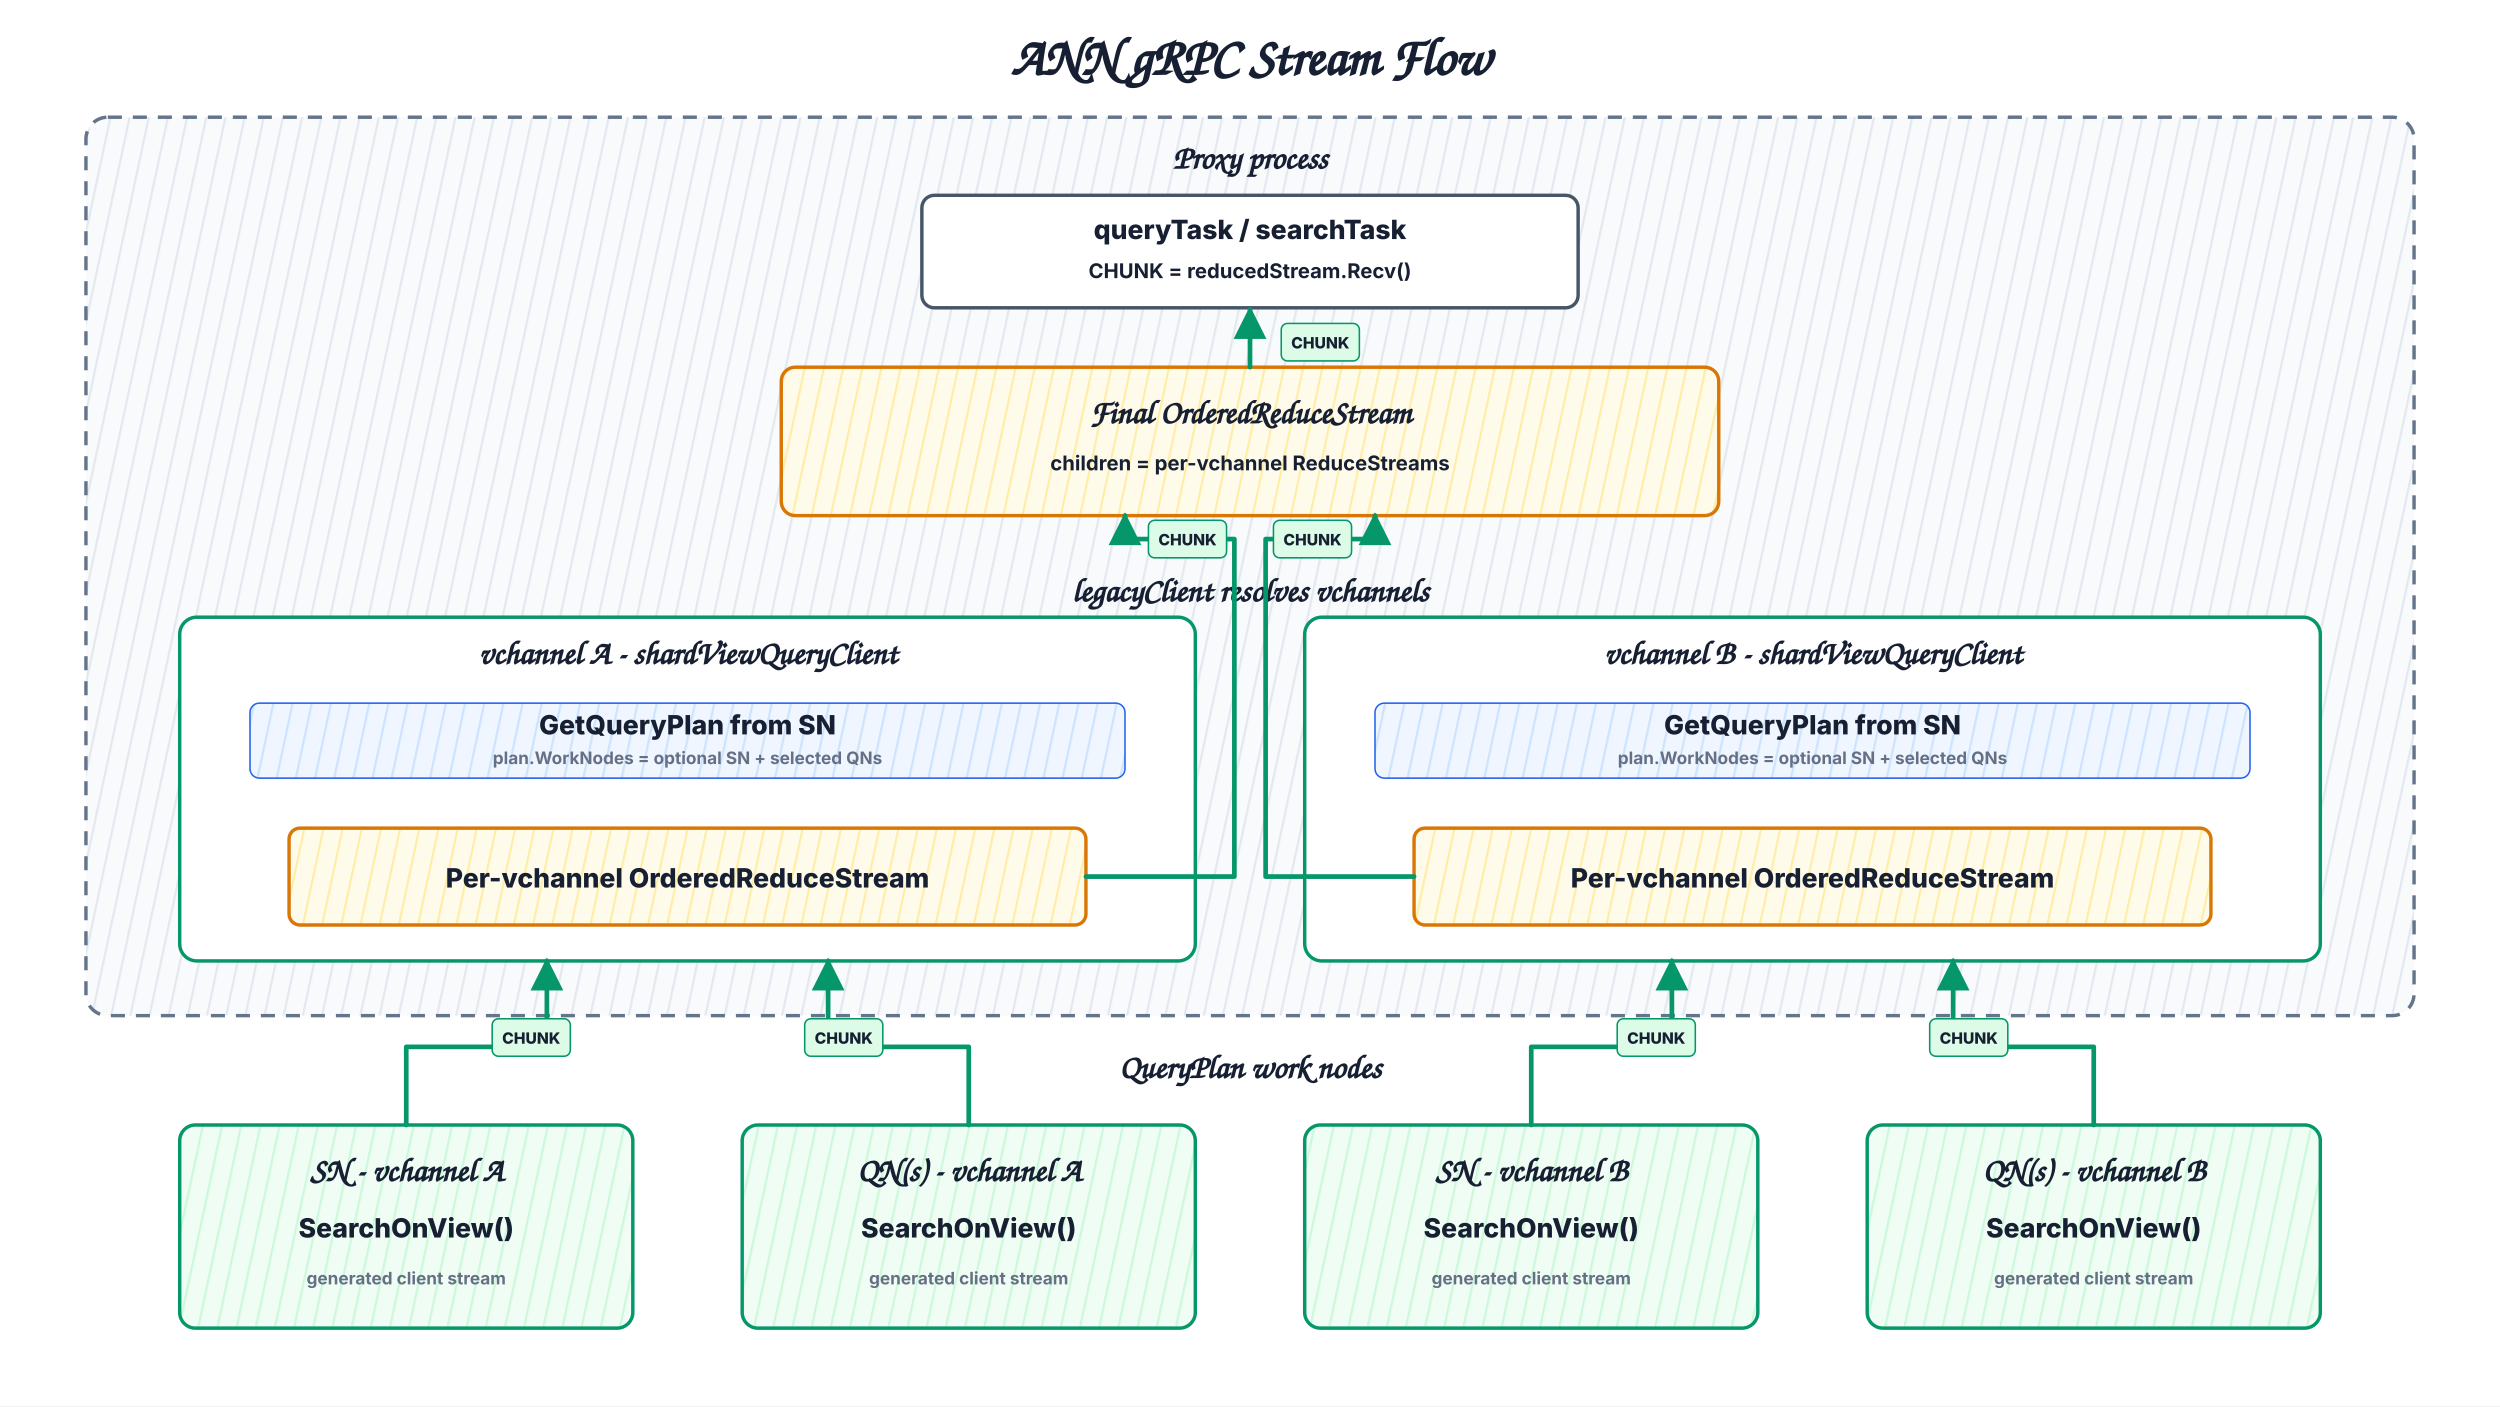
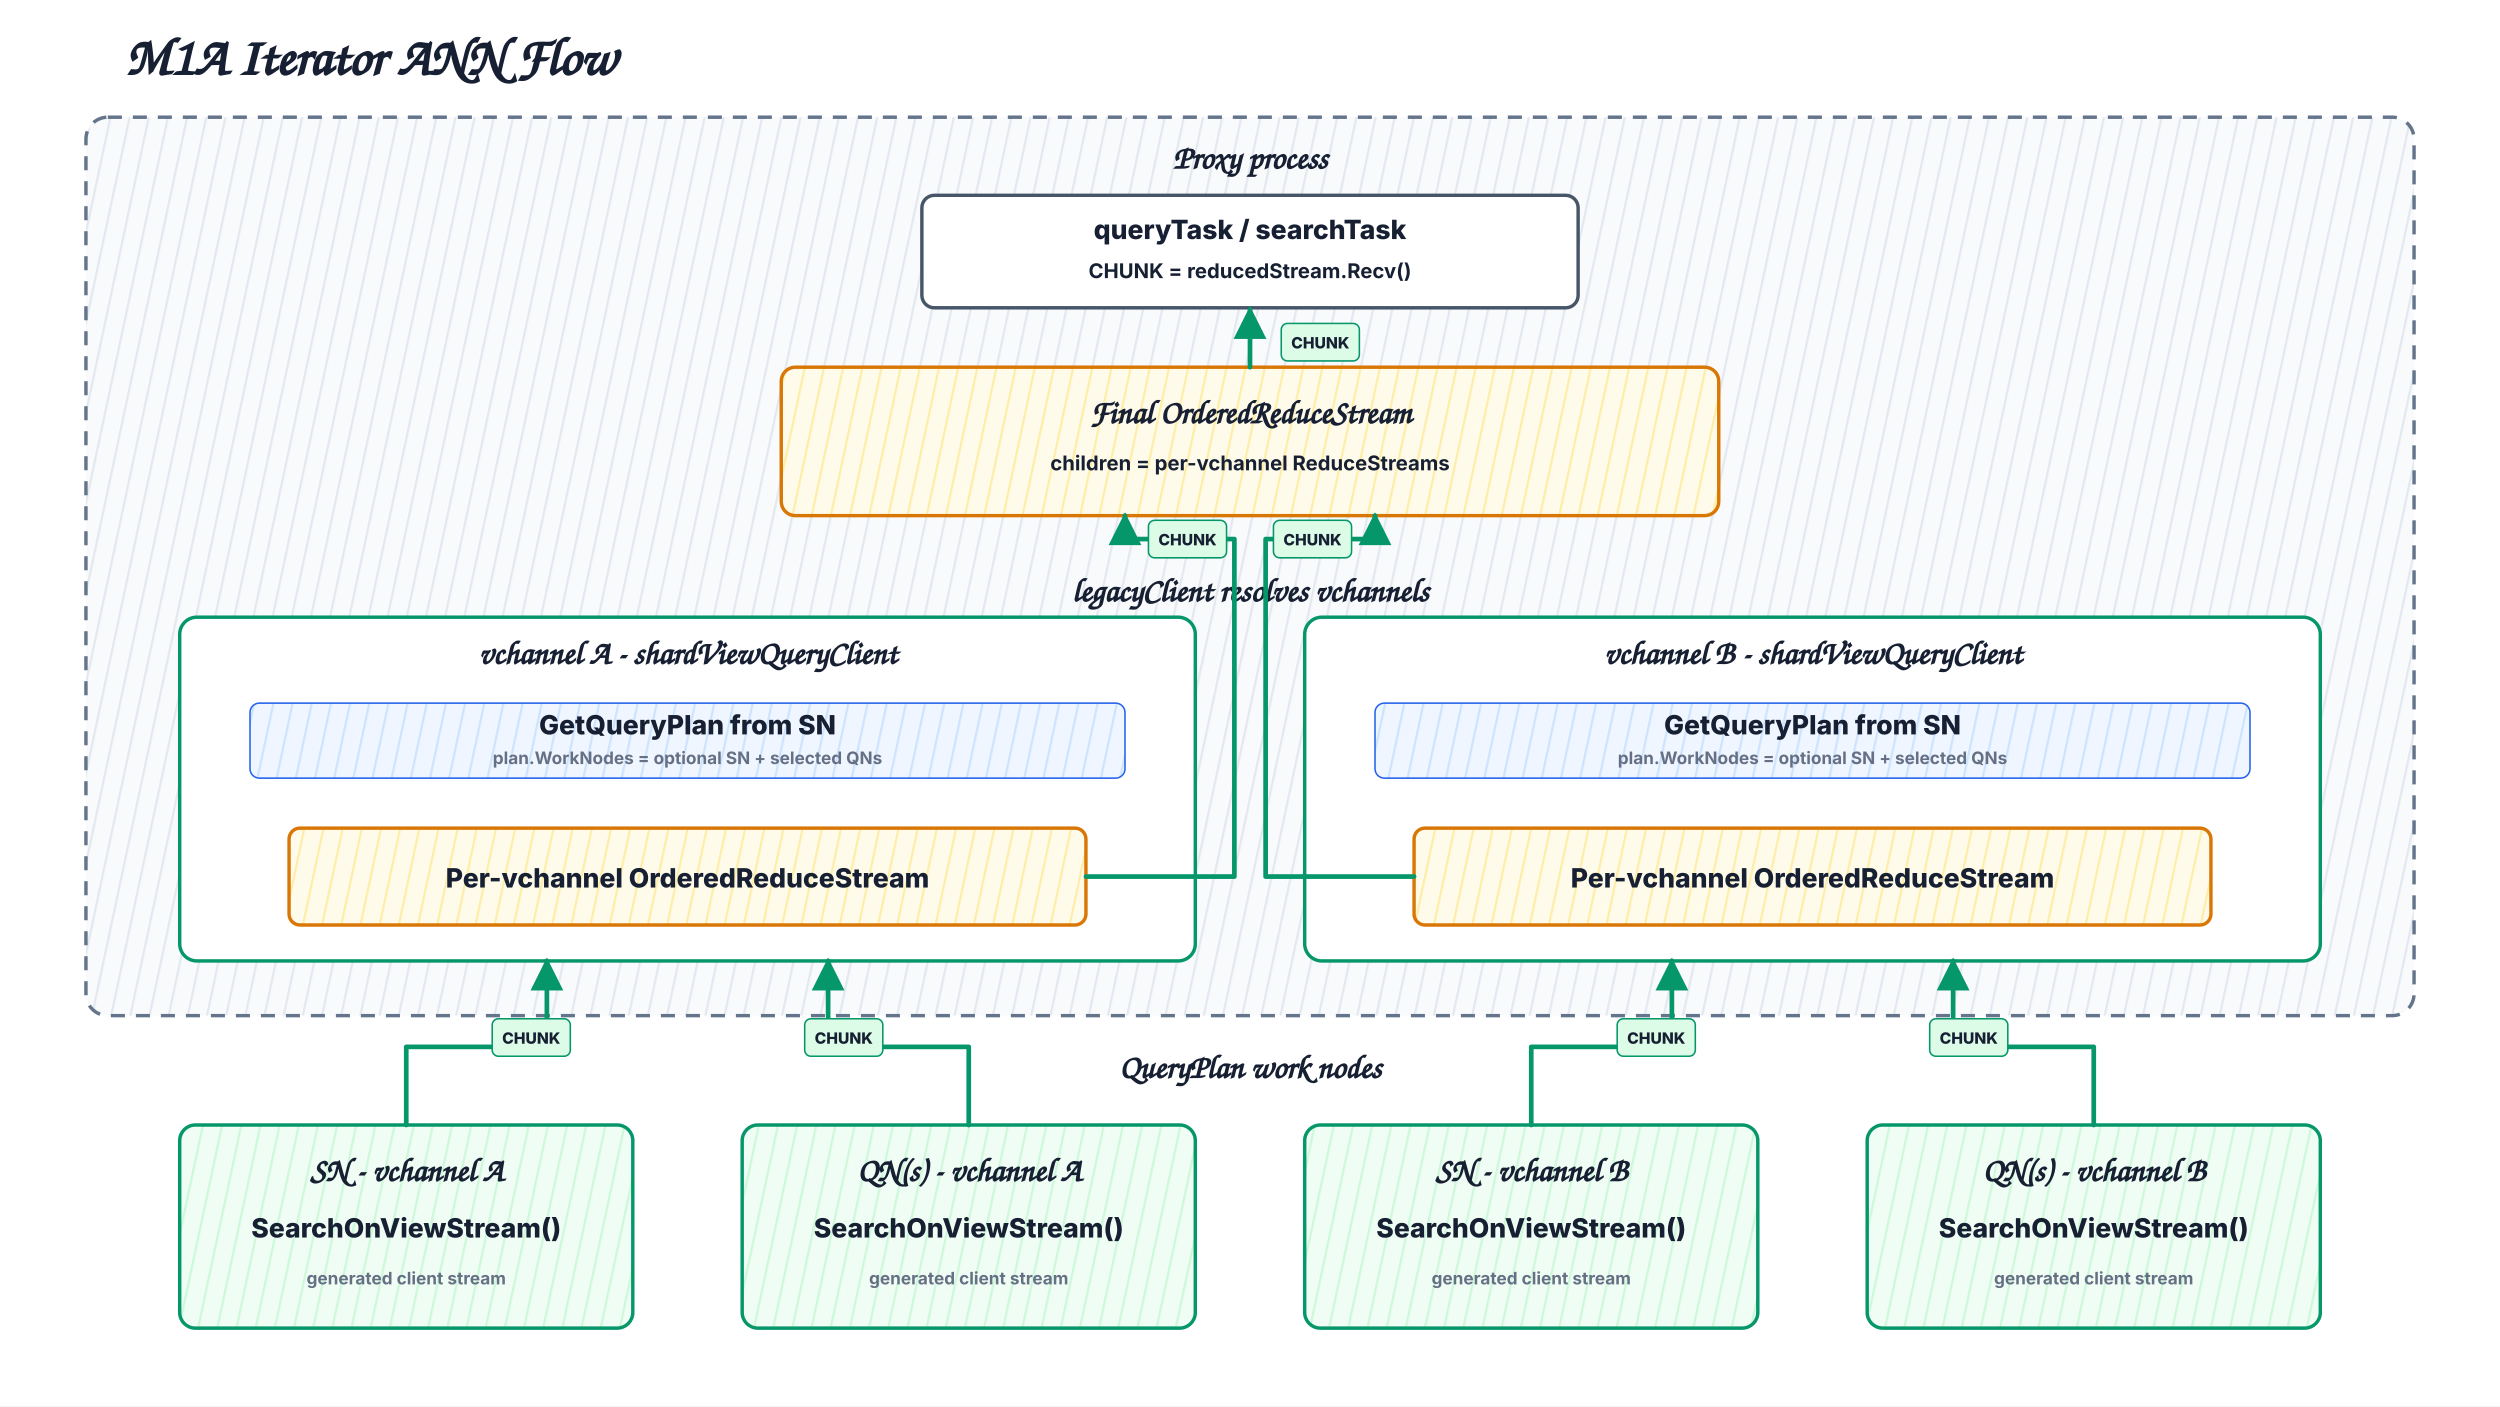
<svg xmlns="http://www.w3.org/2000/svg" width="1600" height="900" viewBox="0 0 1600 900" role="img" aria-labelledby="title desc">
  <defs>
    <pattern id="blueHatch" width="12" height="12" patternUnits="userSpaceOnUse" patternTransform="rotate(12)">
      <rect width="12" height="12" fill="#eff6ff" />
      <line x1="0" y1="0" x2="0" y2="12" stroke="#bfdbfe" stroke-width="3" opacity="0.65" />
    </pattern>
    <pattern id="greenHatch" width="12" height="12" patternUnits="userSpaceOnUse" patternTransform="rotate(12)">
      <rect width="12" height="12" fill="#f0fdf4" />
      <line x1="0" y1="0" x2="0" y2="12" stroke="#bbf7d0" stroke-width="3" opacity="0.65" />
    </pattern>
    <pattern id="amberHatch" width="12" height="12" patternUnits="userSpaceOnUse" patternTransform="rotate(12)">
      <rect width="12" height="12" fill="#fffbeb" />
      <line x1="0" y1="0" x2="0" y2="12" stroke="#fde68a" stroke-width="3" opacity="0.65" />
    </pattern>
    <pattern id="grayHatch" width="12" height="12" patternUnits="userSpaceOnUse" patternTransform="rotate(12)">
      <rect width="12" height="12" fill="#f8fafc" />
      <line x1="0" y1="0" x2="0" y2="12" stroke="#d8dee8" stroke-width="3" opacity="0.6" />
    </pattern>
    <marker id="arrowGreen" viewBox="0 0 10 10" refX="9" refY="5" markerWidth="7" markerHeight="7" orient="auto">
      <path d="M0 0 L10 5 L0 10 z" fill="#059669" />
    </marker>
    <style>
      text { fill: #172033; font-family: Inter, ui-sans-serif, system-ui, sans-serif; }
      .hand { font-family: "Comic Sans MS", "Bradley Hand", cursive; font-weight: 700; }
      .title { font-size: 34px; }
      .component-title { font-size: 21px; }
      .box-title { font-size: 17px; font-weight: 760; }
      .body { font-size: 13px; font-weight: 650; }
      .small { fill: #667085; font-size: 11px; font-weight: 650; }
      .data { font-size: 10px; font-weight: 800; }
      .outline { stroke-width: 2.2; }
      .stream-line { fill: none; stroke: #059669; stroke-width: 3; stroke-linecap: round; stroke-linejoin: round; }
    </style>
  </defs>
  <rect width="1600" height="900" fill="#ffffff" />
-   <text x="800" y="48" text-anchor="middle" class="hand title">ANN gRPC Stream Flow</text>
+   <text x="80" y="48" class="hand title">M1A Iterator ANN Flow</text>
  <rect x="55" y="75" width="1490" height="575" rx="14" fill="url(#grayHatch)" stroke="#64748b" stroke-width="2.2" stroke-dasharray="9 7" />
  <text x="800" y="108" text-anchor="middle" class="hand component-title">Proxy process</text>
  <rect x="590" y="125" width="420" height="72" rx="8" fill="#ffffff" stroke="#475569" class="outline" />
  <text x="800" y="153" text-anchor="middle" class="box-title">queryTask / searchTask</text>
  <text x="800" y="178" text-anchor="middle" class="body">CHUNK = reducedStream.Recv()</text>
  <rect x="500" y="235" width="600" height="95" rx="9" fill="url(#amberHatch)" stroke="#d97706" class="outline" />
  <text x="800" y="271" text-anchor="middle" class="hand component-title">Final OrderedReduceStream</text>
  <text x="800" y="301" text-anchor="middle" class="body">children = per-vchannel ReduceStreams</text>
  <path class="stream-line" d="M800 235 V198" marker-end="url(#arrowGreen)" />
  <rect x="820" y="207" width="50" height="24" rx="4" fill="#dcfce7" stroke="#059669" />
  <text x="845" y="223" text-anchor="middle" class="data">CHUNK</text>
  <text x="800" y="385" text-anchor="middle" class="hand component-title">legacyClient resolves vchannels</text>
  <rect x="115" y="395" width="650" height="220" rx="11" fill="#ffffff" stroke="#059669" class="outline" />
  <rect x="835" y="395" width="650" height="220" rx="11" fill="#ffffff" stroke="#059669" class="outline" />
  <text x="440" y="425" text-anchor="middle" class="hand component-title">vchannel A - shardViewQueryClient</text>
  <text x="1160" y="425" text-anchor="middle" class="hand component-title">vchannel B - shardViewQueryClient</text>
  <rect x="160" y="450" width="560" height="48" rx="6" fill="url(#blueHatch)" stroke="#2563eb" />
  <rect x="880" y="450" width="560" height="48" rx="6" fill="url(#blueHatch)" stroke="#2563eb" />
  <text x="440" y="470" text-anchor="middle" class="box-title">GetQueryPlan from SN</text>
  <text x="440" y="489" text-anchor="middle" class="small">plan.WorkNodes = optional SN + selected QNs</text>
  <text x="1160" y="470" text-anchor="middle" class="box-title">GetQueryPlan from SN</text>
  <text x="1160" y="489" text-anchor="middle" class="small">plan.WorkNodes = optional SN + selected QNs</text>
  <rect x="185" y="530" width="510" height="62" rx="7" fill="url(#amberHatch)" stroke="#d97706" class="outline" />
  <rect x="905" y="530" width="510" height="62" rx="7" fill="url(#amberHatch)" stroke="#d97706" class="outline" />
  <text x="440" y="568" text-anchor="middle" class="box-title">Per-vchannel OrderedReduceStream</text>
  <text x="1160" y="568" text-anchor="middle" class="box-title">Per-vchannel OrderedReduceStream</text>
  <path class="stream-line" d="M695 561 H790 V345 H720 V330" marker-end="url(#arrowGreen)" />
  <path class="stream-line" d="M905 561 H810 V345 H880 V330" marker-end="url(#arrowGreen)" />
  <rect x="735" y="333" width="50" height="24" rx="4" fill="#dcfce7" stroke="#059669" />
  <rect x="815" y="333" width="50" height="24" rx="4" fill="#dcfce7" stroke="#059669" />
  <text x="760" y="349" text-anchor="middle" class="data">CHUNK</text>
  <text x="840" y="349" text-anchor="middle" class="data">CHUNK</text>
  <text x="800" y="690" text-anchor="middle" class="hand component-title">QueryPlan work nodes</text>
  <rect x="115" y="720" width="290" height="130" rx="10" fill="url(#greenHatch)" stroke="#059669" class="outline" />
  <rect x="475" y="720" width="290" height="130" rx="10" fill="url(#greenHatch)" stroke="#059669" class="outline" />
  <rect x="835" y="720" width="290" height="130" rx="10" fill="url(#greenHatch)" stroke="#059669" class="outline" />
  <rect x="1195" y="720" width="290" height="130" rx="10" fill="url(#greenHatch)" stroke="#059669" class="outline" />
  <text x="260" y="756" text-anchor="middle" class="hand component-title">SN - vchannel A</text>
  <text x="620" y="756" text-anchor="middle" class="hand component-title">QN(s) - vchannel A</text>
  <text x="980" y="756" text-anchor="middle" class="hand component-title">SN - vchannel B</text>
  <text x="1340" y="756" text-anchor="middle" class="hand component-title">QN(s) - vchannel B</text>
-   <text x="260" y="792" text-anchor="middle" class="box-title">SearchOnView()</text>
-   <text x="620" y="792" text-anchor="middle" class="box-title">SearchOnView()</text>
-   <text x="980" y="792" text-anchor="middle" class="box-title">SearchOnView()</text>
-   <text x="1340" y="792" text-anchor="middle" class="box-title">SearchOnView()</text>
+   <text x="260" y="792" text-anchor="middle" class="box-title">SearchOnViewStream()</text>
+   <text x="620" y="792" text-anchor="middle" class="box-title">SearchOnViewStream()</text>
+   <text x="980" y="792" text-anchor="middle" class="box-title">SearchOnViewStream()</text>
+   <text x="1340" y="792" text-anchor="middle" class="box-title">SearchOnViewStream()</text>
  <text x="260" y="822" text-anchor="middle" class="small">generated client stream</text>
  <text x="620" y="822" text-anchor="middle" class="small">generated client stream</text>
  <text x="980" y="822" text-anchor="middle" class="small">generated client stream</text>
  <text x="1340" y="822" text-anchor="middle" class="small">generated client stream</text>
  <path class="stream-line" d="M260 720 V670 H350 V615" marker-end="url(#arrowGreen)" />
  <path class="stream-line" d="M620 720 V670 H530 V615" marker-end="url(#arrowGreen)" />
  <path class="stream-line" d="M980 720 V670 H1070 V615" marker-end="url(#arrowGreen)" />
  <path class="stream-line" d="M1340 720 V670 H1250 V615" marker-end="url(#arrowGreen)" />
  <rect x="315" y="652" width="50" height="24" rx="4" fill="#dcfce7" stroke="#059669" />
  <rect x="515" y="652" width="50" height="24" rx="4" fill="#dcfce7" stroke="#059669" />
  <rect x="1035" y="652" width="50" height="24" rx="4" fill="#dcfce7" stroke="#059669" />
  <rect x="1235" y="652" width="50" height="24" rx="4" fill="#dcfce7" stroke="#059669" />
  <text x="340" y="668" text-anchor="middle" class="data">CHUNK</text>
  <text x="540" y="668" text-anchor="middle" class="data">CHUNK</text>
  <text x="1060" y="668" text-anchor="middle" class="data">CHUNK</text>
  <text x="1260" y="668" text-anchor="middle" class="data">CHUNK</text>
</svg>
